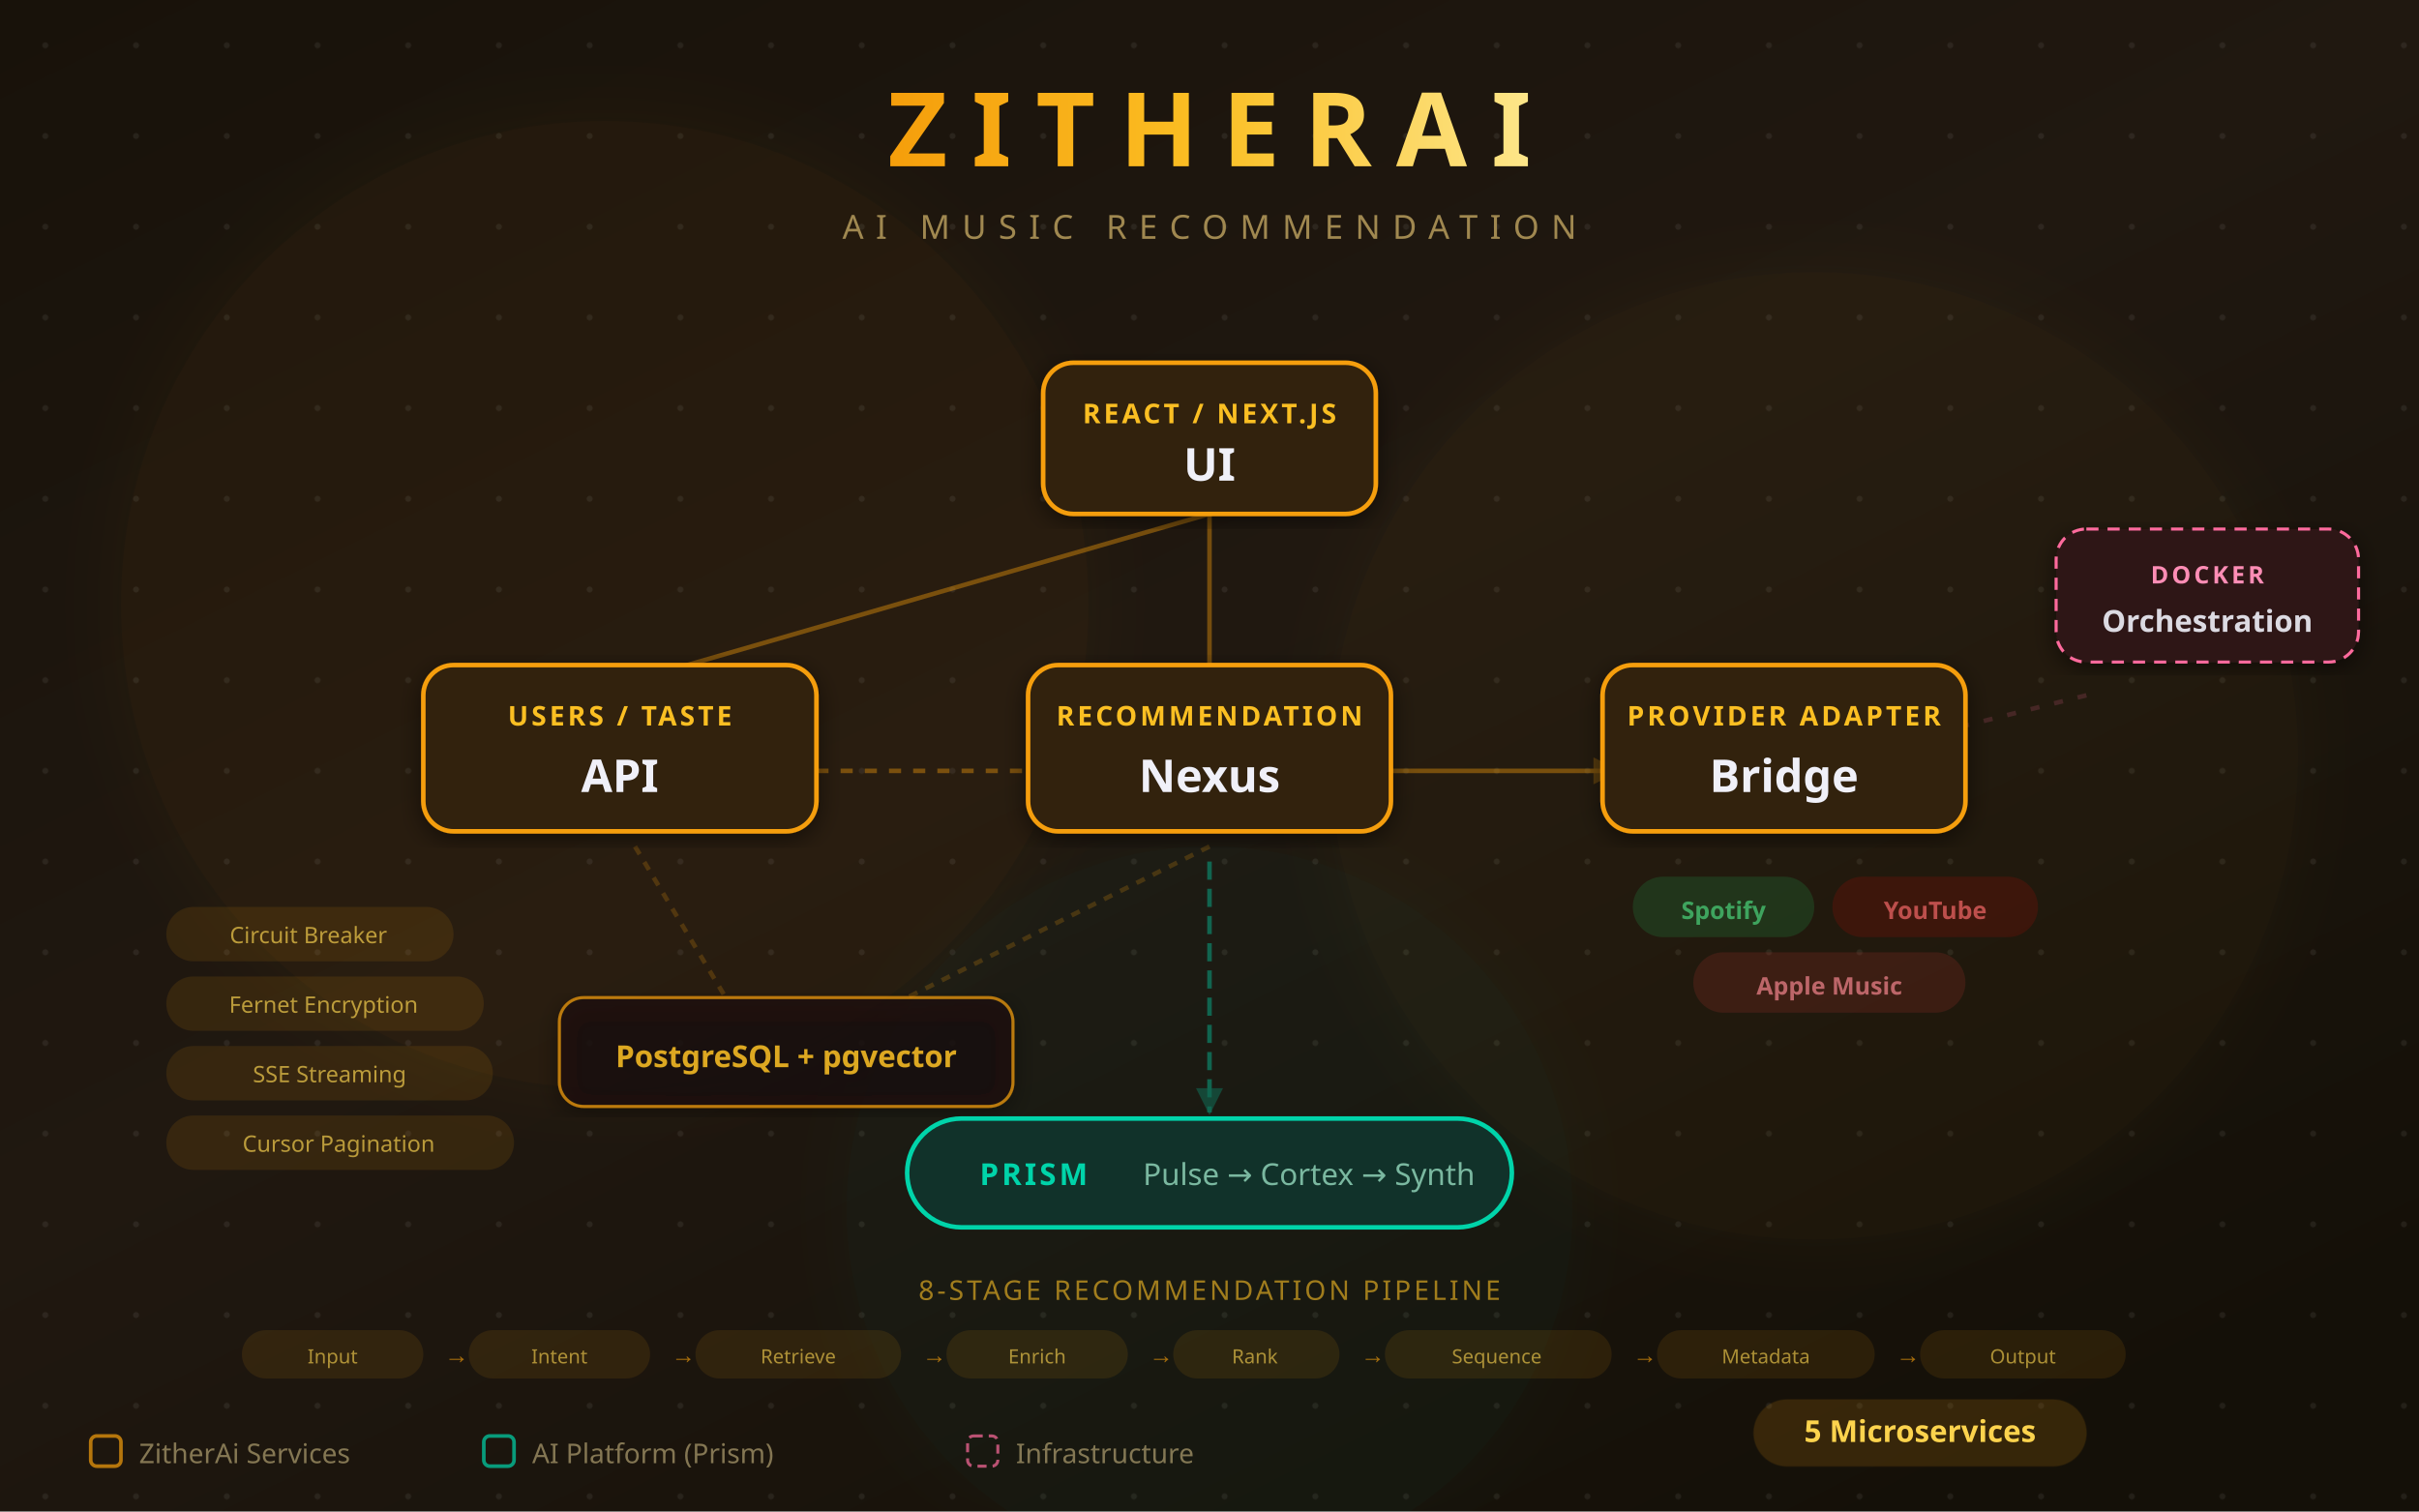
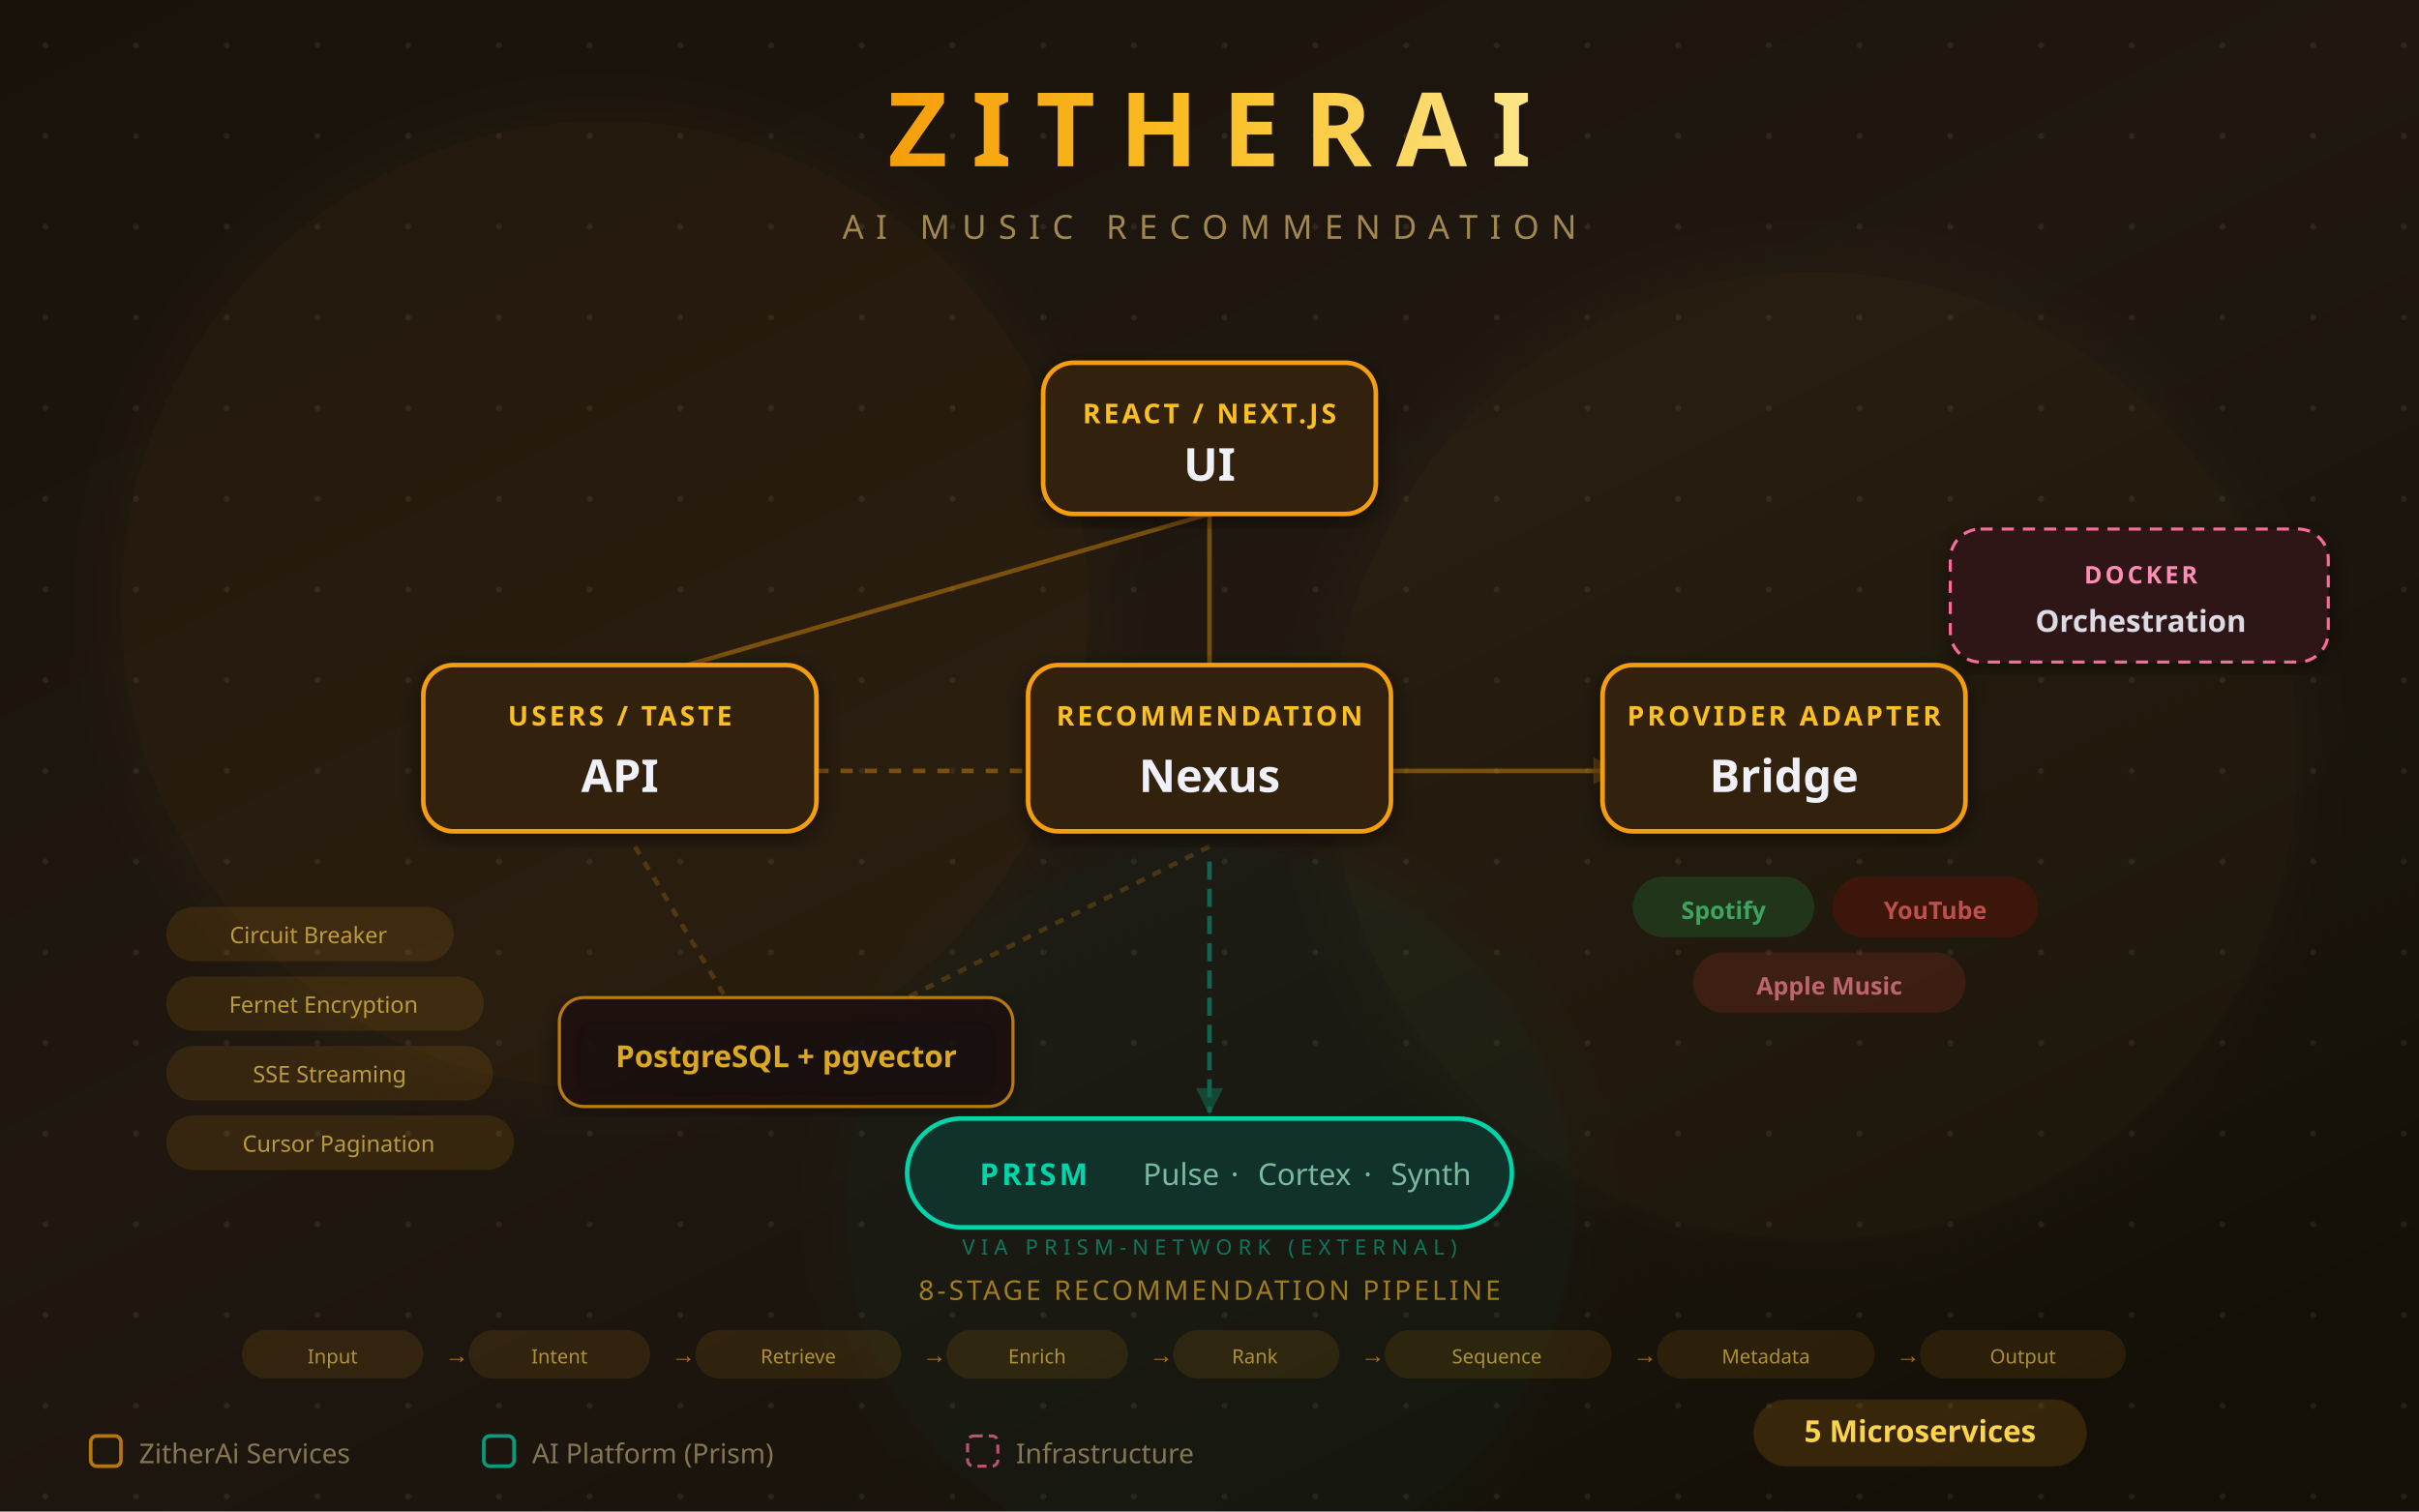
<svg xmlns="http://www.w3.org/2000/svg" viewBox="0 0 800 500">
  <defs>
    <linearGradient id="bg" x1="0" y1="0" x2="0.8" y2="1">
      <stop offset="0%" stop-color="#18120a" />
      <stop offset="50%" stop-color="#201810" />
      <stop offset="100%" stop-color="#141008" />
    </linearGradient>
    <linearGradient id="titleGrad" x1="0" y1="0" x2="1" y2="0">
      <stop offset="0%" stop-color="#f59e0b" />
      <stop offset="50%" stop-color="#fbbf24" />
      <stop offset="100%" stop-color="#fde68a" />
    </linearGradient>
    <filter id="glowSoft">
      <feGaussianBlur stdDeviation="12" result="blur" />
      <feMerge>
        <feMergeNode in="blur" />
        <feMergeNode in="SourceGraphic" />
      </feMerge>
    </filter>
    <filter id="nodeShadow">
      <feDropShadow dx="0" dy="2" stdDeviation="4" flood-color="#000" flood-opacity="0.5" />
    </filter>
    <marker id="arrowAmber" viewBox="0 0 10 10" refX="9" refY="5" markerWidth="6" markerHeight="6" orient="auto-start-reverse">
      <path d="M 0 0 L 10 5 L 0 10 z" fill="#f59e0b" opacity="0.6" />
    </marker>
    <marker id="arrowTeal" viewBox="0 0 10 10" refX="9" refY="5" markerWidth="6" markerHeight="6" orient="auto-start-reverse">
      <path d="M 0 0 L 10 5 L 0 10 z" fill="#00d4aa" opacity="0.6" />
    </marker>
  </defs>
  <rect width="800" height="500" fill="url(#bg)" />
  <g opacity="0.07">
    <pattern id="dots" x="0" y="0" width="30" height="30" patternUnits="userSpaceOnUse">
      <circle cx="15" cy="15" r="1" fill="#ffffff" />
    </pattern>
    <rect width="800" height="500" fill="url(#dots)" />
  </g>
  <circle cx="200" cy="200" r="160" fill="#f59e0b" opacity="0.04" filter="url(#glowSoft)" />
  <circle cx="600" cy="250" r="160" fill="#fbbf24" opacity="0.035" filter="url(#glowSoft)" />
  <circle cx="400" cy="400" r="120" fill="#00d4aa" opacity="0.03" filter="url(#glowSoft)" />
  <text x="400" y="55" text-anchor="middle" font-size="34" font-weight="800" fill="url(#titleGrad)" font-family="'Segoe UI', system-ui, -apple-system, sans-serif" letter-spacing="8">ZITHERAI</text>
  <text x="400" y="79" text-anchor="middle" font-size="11" fill="#a08850" font-family="'Segoe UI', system-ui, sans-serif" letter-spacing="4" font-weight="400">AI MUSIC RECOMMENDATION</text>
  <g stroke-width="1.5" fill="none" opacity="0.4">
    <line x1="400" y1="170" x2="210" y2="225" stroke="#f59e0b" />
    <line x1="400" y1="170" x2="400" y2="225" stroke="#f59e0b" />
    <line x1="270" y1="255" x2="345" y2="255" stroke="#f59e0b" stroke-dasharray="4 4" />
    <line x1="455" y1="255" x2="535" y2="255" stroke="#f59e0b" marker-end="url(#arrowAmber)" />
    <line x1="400" y1="285" x2="400" y2="368" stroke="#00d4aa" stroke-dasharray="6 3" marker-end="url(#arrowTeal)" />
-     <line x1="690" y1="230" x2="650" y2="240" stroke="#ff6b9d" opacity="0.4" stroke-dasharray="3 5" />
    <line x1="210" y1="280" x2="240" y2="330" stroke="#f59e0b" stroke-dasharray="3 3" opacity="0.5" />
    <line x1="400" y1="280" x2="300" y2="330" stroke="#f59e0b" stroke-dasharray="3 3" opacity="0.5" />
  </g>
  <g filter="url(#nodeShadow)">
    <rect x="345" y="120" width="110" height="50" rx="10" fill="#201810" stroke="#f59e0b" stroke-width="1.5" />
    <rect x="345" y="120" width="110" height="50" rx="10" fill="#f59e0b" opacity="0.08" />
    <text x="400" y="140" text-anchor="middle" font-size="9" fill="#fbbf24" font-family="'Segoe UI', system-ui, sans-serif" font-weight="600" letter-spacing="1">REACT / NEXT.JS</text>
    <text x="400" y="159" text-anchor="middle" font-size="15" fill="#f0f0f8" font-family="'Segoe UI', system-ui, sans-serif" font-weight="700">UI</text>
  </g>
  <g filter="url(#nodeShadow)">
    <rect x="140" y="220" width="130" height="55" rx="10" fill="#201810" stroke="#f59e0b" stroke-width="1.5" />
    <rect x="140" y="220" width="130" height="55" rx="10" fill="#f59e0b" opacity="0.08" />
    <text x="205" y="240" text-anchor="middle" font-size="9" fill="#fbbf24" font-family="'Segoe UI', system-ui, sans-serif" font-weight="600" letter-spacing="1">USERS / TASTE</text>
    <text x="205" y="262" text-anchor="middle" font-size="15" fill="#f0f0f8" font-family="'Segoe UI', system-ui, sans-serif" font-weight="700">API</text>
  </g>
  <g filter="url(#nodeShadow)">
    <rect x="340" y="220" width="120" height="55" rx="10" fill="#201810" stroke="#f59e0b" stroke-width="1.5" />
    <rect x="340" y="220" width="120" height="55" rx="10" fill="#f59e0b" opacity="0.08" />
    <text x="400" y="240" text-anchor="middle" font-size="9" fill="#fbbf24" font-family="'Segoe UI', system-ui, sans-serif" font-weight="600" letter-spacing="1">RECOMMENDATION</text>
    <text x="400" y="262" text-anchor="middle" font-size="15" fill="#f0f0f8" font-family="'Segoe UI', system-ui, sans-serif" font-weight="700">Nexus</text>
  </g>
  <g filter="url(#nodeShadow)">
    <rect x="530" y="220" width="120" height="55" rx="10" fill="#201810" stroke="#f59e0b" stroke-width="1.5" />
    <rect x="530" y="220" width="120" height="55" rx="10" fill="#f59e0b" opacity="0.08" />
    <text x="590" y="240" text-anchor="middle" font-size="9" fill="#fbbf24" font-family="'Segoe UI', system-ui, sans-serif" font-weight="600" letter-spacing="1">PROVIDER ADAPTER</text>
    <text x="590" y="262" text-anchor="middle" font-size="15" fill="#f0f0f8" font-family="'Segoe UI', system-ui, sans-serif" font-weight="700">Bridge</text>
  </g>
  <g filter="url(#nodeShadow)">
-     <rect x="680" y="175" width="100" height="44" rx="10" fill="#201210" stroke="#ff6b9d" stroke-width="1" stroke-dasharray="4 3" />
-     <rect x="680" y="175" width="100" height="44" rx="10" fill="#ff6b9d" opacity="0.06" />
-     <text x="730" y="193" text-anchor="middle" font-size="8" fill="#ff8db5" font-family="'Segoe UI', system-ui, sans-serif" font-weight="600" letter-spacing="1">DOCKER</text>
-     <text x="730" y="209" text-anchor="middle" font-size="10" fill="#f0f0f8" font-family="'Segoe UI', system-ui, sans-serif" font-weight="600" opacity="0.9">Orchestration</text>
+     <rect x="645" y="175" width="125" height="44" rx="10" fill="#201210" stroke="#ff6b9d" stroke-width="1" stroke-dasharray="4 3" />
+     <rect x="645" y="175" width="125" height="44" rx="10" fill="#ff6b9d" opacity="0.06" />
+     <text x="708" y="193" text-anchor="middle" font-size="8" fill="#ff8db5" font-family="'Segoe UI', system-ui, sans-serif" font-weight="600" letter-spacing="1">DOCKER</text>
+     <text x="708" y="209" text-anchor="middle" font-size="10" fill="#f0f0f8" font-family="'Segoe UI', system-ui, sans-serif" font-weight="600" opacity="0.9">Orchestration</text>
  </g>
  <g filter="url(#nodeShadow)">
    <rect x="185" y="330" width="150" height="36" rx="8" fill="#201810" stroke="#f59e0b" stroke-width="1" opacity="0.7" />
    <text x="260" y="353" text-anchor="middle" font-size="10" fill="#fbbf24" font-family="'Segoe UI', system-ui, sans-serif" font-weight="600" opacity="0.85">PostgreSQL + pgvector</text>
  </g>
  <g transform="translate(540, 290)" opacity="0.7">
    <rect x="0" y="0" width="60" height="20" rx="10" fill="#1db954" opacity="0.25" />
    <text x="30" y="14" text-anchor="middle" font-size="8" fill="#4ade80" font-family="'Segoe UI', system-ui, sans-serif" font-weight="600">Spotify</text>
    <rect x="66" y="0" width="68" height="20" rx="10" fill="#ff0000" opacity="0.18" />
    <text x="100" y="14" text-anchor="middle" font-size="8" fill="#ff6666" font-family="'Segoe UI', system-ui, sans-serif" font-weight="600">YouTube</text>
  </g>
  <g transform="translate(560, 315)" opacity="0.7">
    <rect x="0" y="0" width="90" height="20" rx="10" fill="#fc3c44" opacity="0.18" />
    <text x="45" y="14" text-anchor="middle" font-size="8" fill="#ff8890" font-family="'Segoe UI', system-ui, sans-serif" font-weight="600">Apple Music</text>
  </g>
  <g transform="translate(300, 370)">
    <rect x="0" y="0" width="200" height="36" rx="18" fill="#122420" stroke="#00d4aa" stroke-width="1.5" />
    <rect x="0" y="0" width="200" height="36" rx="18" fill="#00d4aa" opacity="0.08" />
    <text x="24" y="22" font-size="10" fill="#00d4aa" font-family="'Segoe UI', system-ui, sans-serif" font-weight="700" letter-spacing="1">PRISM</text>
-     <text x="78" y="22" font-size="10" fill="#7ab8a0" font-family="'Segoe UI', system-ui, sans-serif" font-weight="400">Pulse → Cortex → Synth</text>
+     <text y="22" font-size="10" fill="#7ab8a0" font-family="'Segoe UI', system-ui, sans-serif" font-weight="400">
+       <tspan x="78">Pulse</tspan>
+       <tspan x="107">·</tspan>
+       <tspan x="116">Cortex</tspan>
+       <tspan x="151">·</tspan>
+       <tspan x="160">Synth</tspan>
+     </text>
  </g>
+   <text x="400" y="415" text-anchor="middle" font-size="7" fill="#00d4aa" font-family="'Segoe UI', system-ui, sans-serif" opacity="0.5" letter-spacing="2">VIA PRISM-NETWORK (EXTERNAL)</text>
  <text x="400" y="430" text-anchor="middle" font-size="9" fill="#fbbf24" font-family="'Segoe UI', system-ui, sans-serif" opacity="0.6" letter-spacing="1">8-STAGE RECOMMENDATION PIPELINE</text>
  <g transform="translate(80, 440)" opacity="0.65">
    <rect x="0" y="0" width="60" height="16" rx="8" fill="#f59e0b" opacity="0.15" />
    <text x="30" y="11" text-anchor="middle" font-size="6.5" fill="#fcd34d" font-family="'Segoe UI', system-ui, sans-serif">Input</text>
    <text x="67" y="11" fill="#f59e0b" font-size="8">→</text>
    <rect x="75" y="0" width="60" height="16" rx="8" fill="#f59e0b" opacity="0.15" />
    <text x="105" y="11" text-anchor="middle" font-size="6.5" fill="#fcd34d" font-family="'Segoe UI', system-ui, sans-serif">Intent</text>
    <text x="142" y="11" fill="#f59e0b" font-size="8">→</text>
    <rect x="150" y="0" width="68" height="16" rx="8" fill="#f59e0b" opacity="0.15" />
    <text x="184" y="11" text-anchor="middle" font-size="6.5" fill="#fcd34d" font-family="'Segoe UI', system-ui, sans-serif">Retrieve</text>
    <text x="225" y="11" fill="#f59e0b" font-size="8">→</text>
    <rect x="233" y="0" width="60" height="16" rx="8" fill="#f59e0b" opacity="0.15" />
    <text x="263" y="11" text-anchor="middle" font-size="6.5" fill="#fcd34d" font-family="'Segoe UI', system-ui, sans-serif">Enrich</text>
    <text x="300" y="11" fill="#f59e0b" font-size="8">→</text>
    <rect x="308" y="0" width="55" height="16" rx="8" fill="#f59e0b" opacity="0.15" />
    <text x="335" y="11" text-anchor="middle" font-size="6.5" fill="#fcd34d" font-family="'Segoe UI', system-ui, sans-serif">Rank</text>
    <text x="370" y="11" fill="#f59e0b" font-size="8">→</text>
    <rect x="378" y="0" width="75" height="16" rx="8" fill="#f59e0b" opacity="0.15" />
    <text x="415" y="11" text-anchor="middle" font-size="6.5" fill="#fcd34d" font-family="'Segoe UI', system-ui, sans-serif">Sequence</text>
    <text x="460" y="11" fill="#f59e0b" font-size="8">→</text>
    <rect x="468" y="0" width="72" height="16" rx="8" fill="#f59e0b" opacity="0.15" />
    <text x="504" y="11" text-anchor="middle" font-size="6.5" fill="#fcd34d" font-family="'Segoe UI', system-ui, sans-serif">Metadata</text>
    <text x="547" y="11" fill="#f59e0b" font-size="8">→</text>
    <rect x="555" y="0" width="68" height="16" rx="8" fill="#f59e0b" opacity="0.15" />
    <text x="589" y="11" text-anchor="middle" font-size="6.5" fill="#fcd34d" font-family="'Segoe UI', system-ui, sans-serif">Output</text>
  </g>
  <g transform="translate(55, 300)" opacity="0.7">
    <rect x="0" y="0" width="95" height="18" rx="9" fill="#f59e0b" opacity="0.15" />
    <text x="47" y="12" text-anchor="middle" font-size="7.5" fill="#fcd34d" font-family="'Segoe UI', system-ui, sans-serif" font-weight="500">Circuit Breaker</text>
  </g>
  <g transform="translate(55, 323)" opacity="0.7">
    <rect x="0" y="0" width="105" height="18" rx="9" fill="#f59e0b" opacity="0.15" />
    <text x="52" y="12" text-anchor="middle" font-size="7.5" fill="#fcd34d" font-family="'Segoe UI', system-ui, sans-serif" font-weight="500">Fernet Encryption</text>
  </g>
  <g transform="translate(55, 346)" opacity="0.7">
    <rect x="0" y="0" width="108" height="18" rx="9" fill="#f59e0b" opacity="0.15" />
    <text x="54" y="12" text-anchor="middle" font-size="7.5" fill="#fcd34d" font-family="'Segoe UI', system-ui, sans-serif" font-weight="500">SSE Streaming</text>
  </g>
  <g transform="translate(55, 369)" opacity="0.7">
    <rect x="0" y="0" width="115" height="18" rx="9" fill="#f59e0b" opacity="0.15" />
    <text x="57" y="12" text-anchor="middle" font-size="7.5" fill="#fcd34d" font-family="'Segoe UI', system-ui, sans-serif" font-weight="500">Cursor Pagination</text>
  </g>
  <g transform="translate(30, 475)" opacity="0.7">
    <rect x="0" y="0" width="10" height="10" rx="2" stroke="#f59e0b" stroke-width="1.2" fill="none" />
    <text x="16" y="9" font-size="9" fill="#b0a070" font-family="'Segoe UI', system-ui, sans-serif">ZitherAi Services</text>
    <rect x="130" y="0" width="10" height="10" rx="2" stroke="#00d4aa" stroke-width="1.2" fill="none" />
    <text x="146" y="9" font-size="9" fill="#b0a070" font-family="'Segoe UI', system-ui, sans-serif">AI Platform (Prism)</text>
    <rect x="290" y="0" width="10" height="10" rx="2" stroke="#ff6b9d" stroke-width="1" fill="none" stroke-dasharray="3 2" />
    <text x="306" y="9" font-size="9" fill="#b0a070" font-family="'Segoe UI', system-ui, sans-serif">Infrastructure</text>
  </g>
  <g transform="translate(580, 475)">
    <rect x="0" y="-12" width="110" height="22" rx="11" fill="#f59e0b" opacity="0.15" stroke="#f59e0b" stroke-width="0.5" stroke-opacity="0.4" />
    <text x="55" y="2" text-anchor="middle" font-size="10" fill="#fcd34d" font-family="'Segoe UI', system-ui, sans-serif" font-weight="600">5 Microservices</text>
  </g>
</svg>
